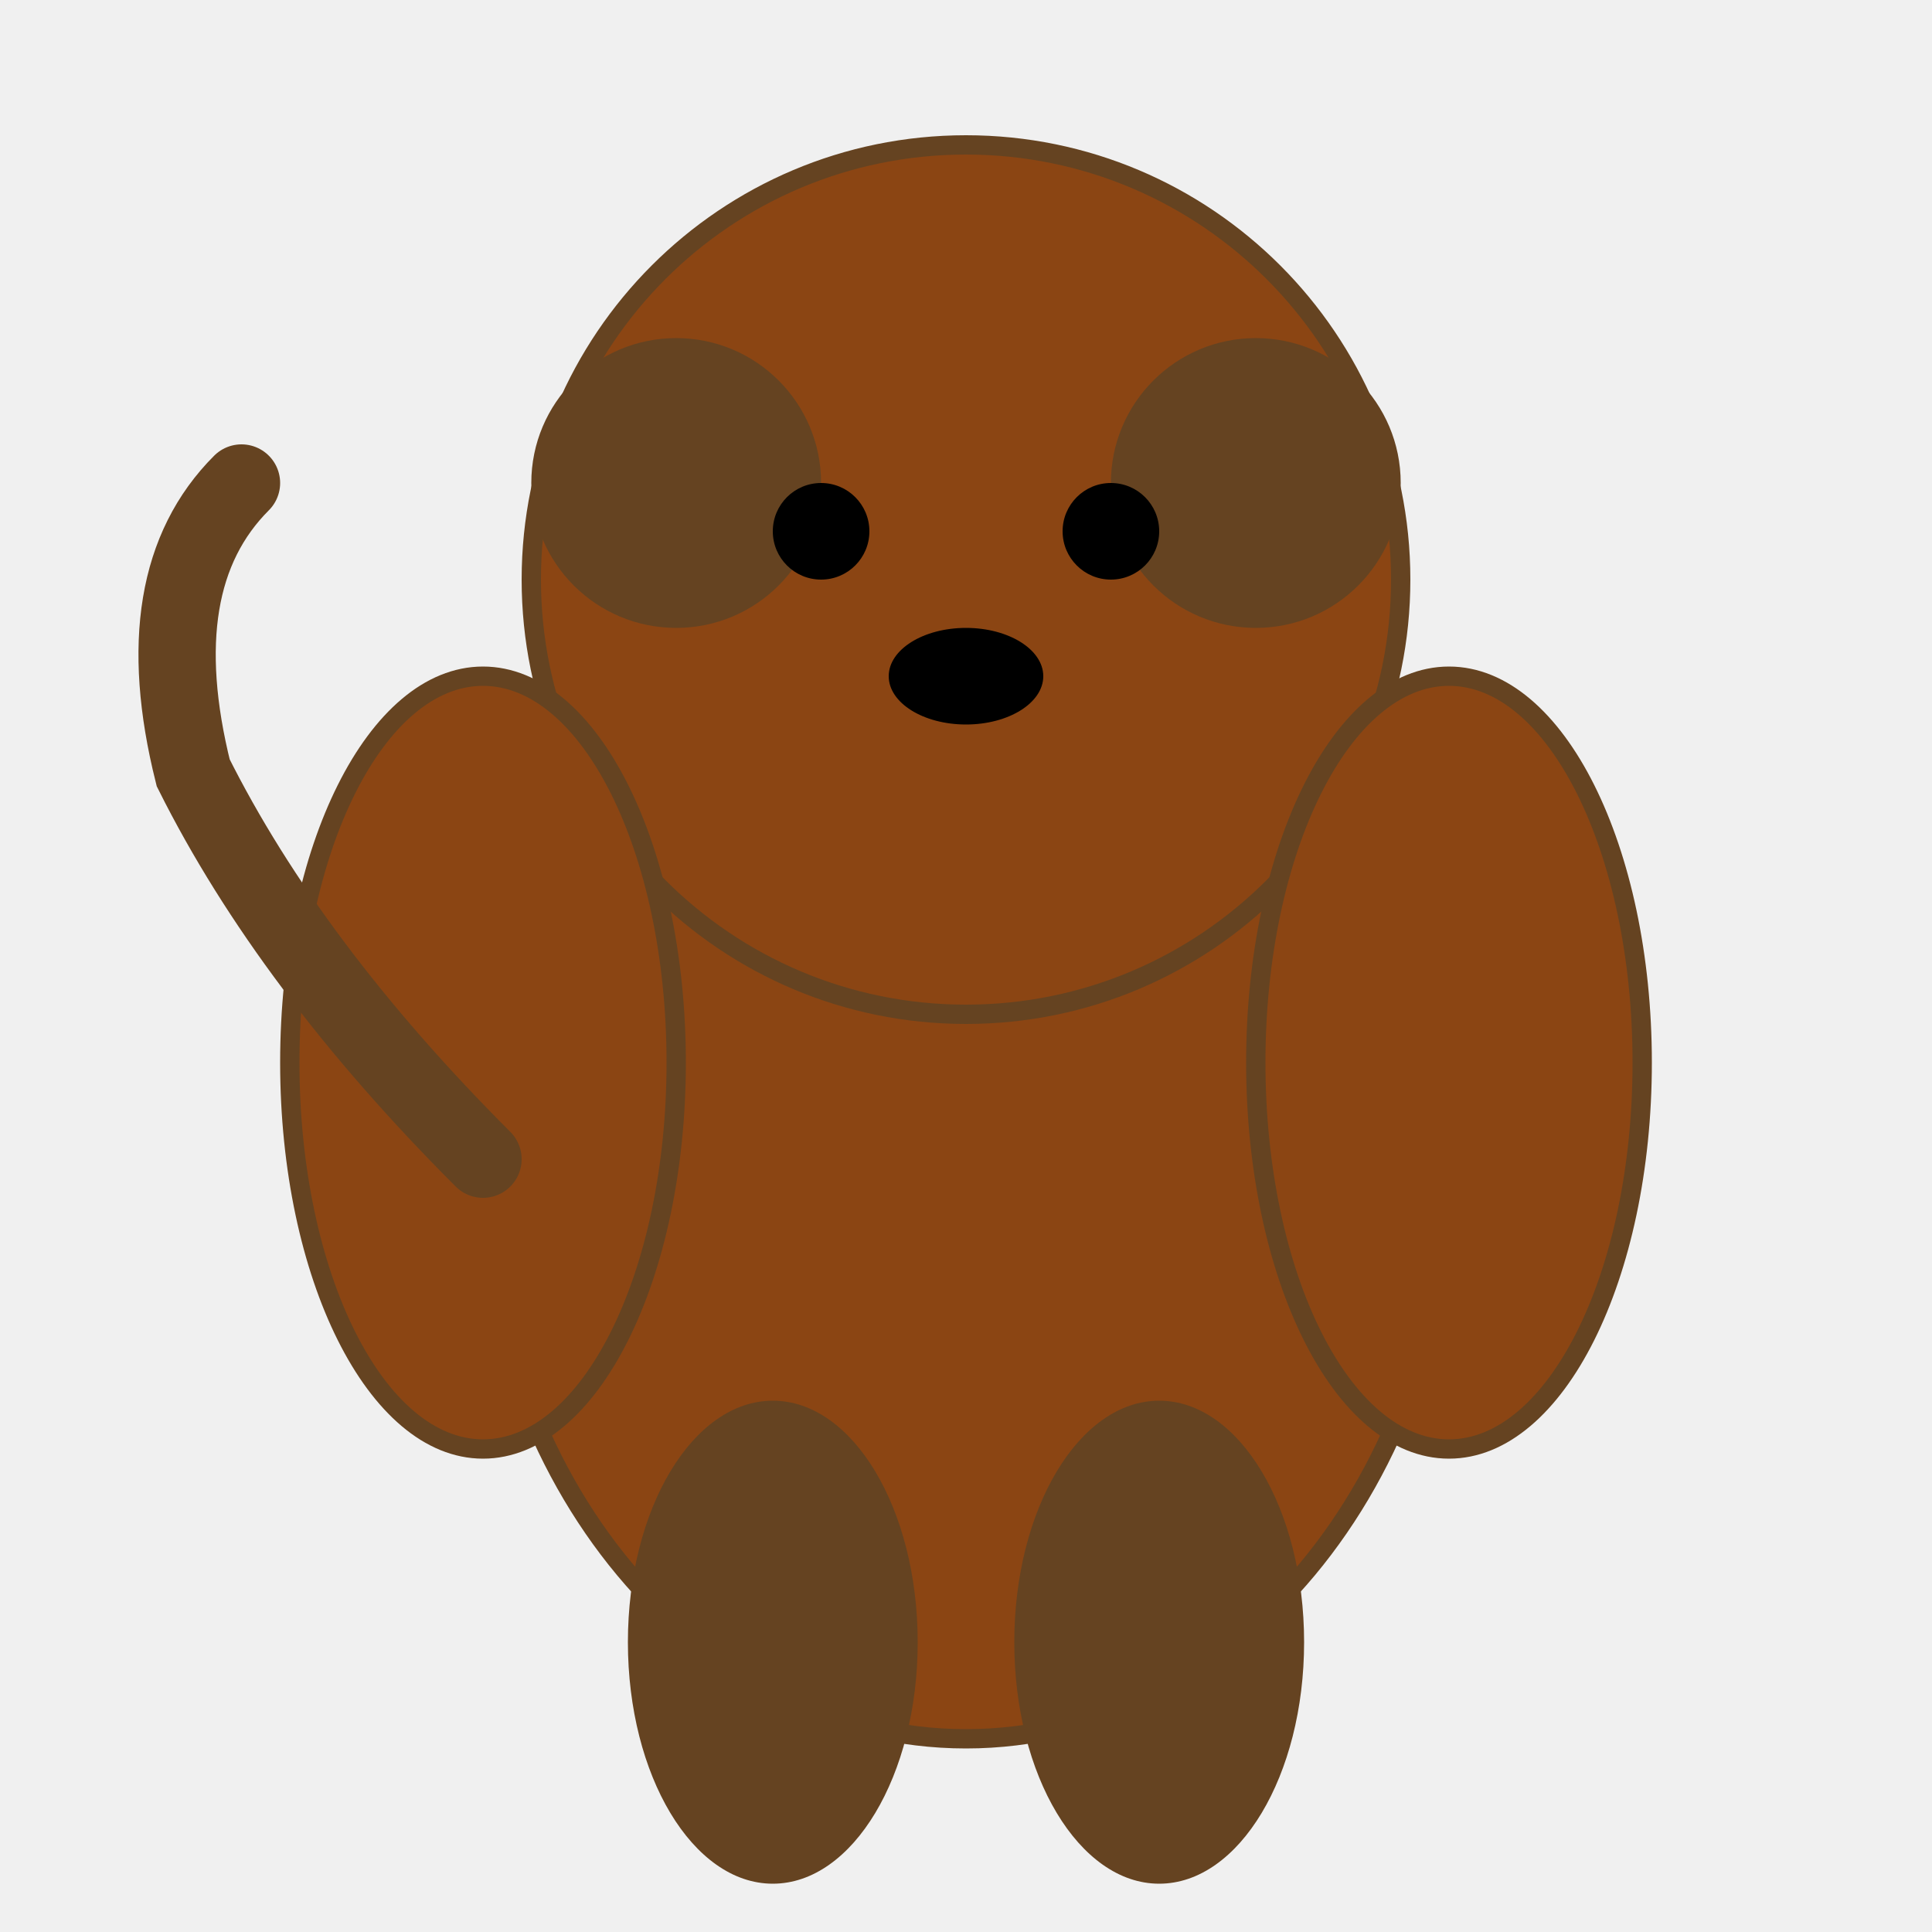
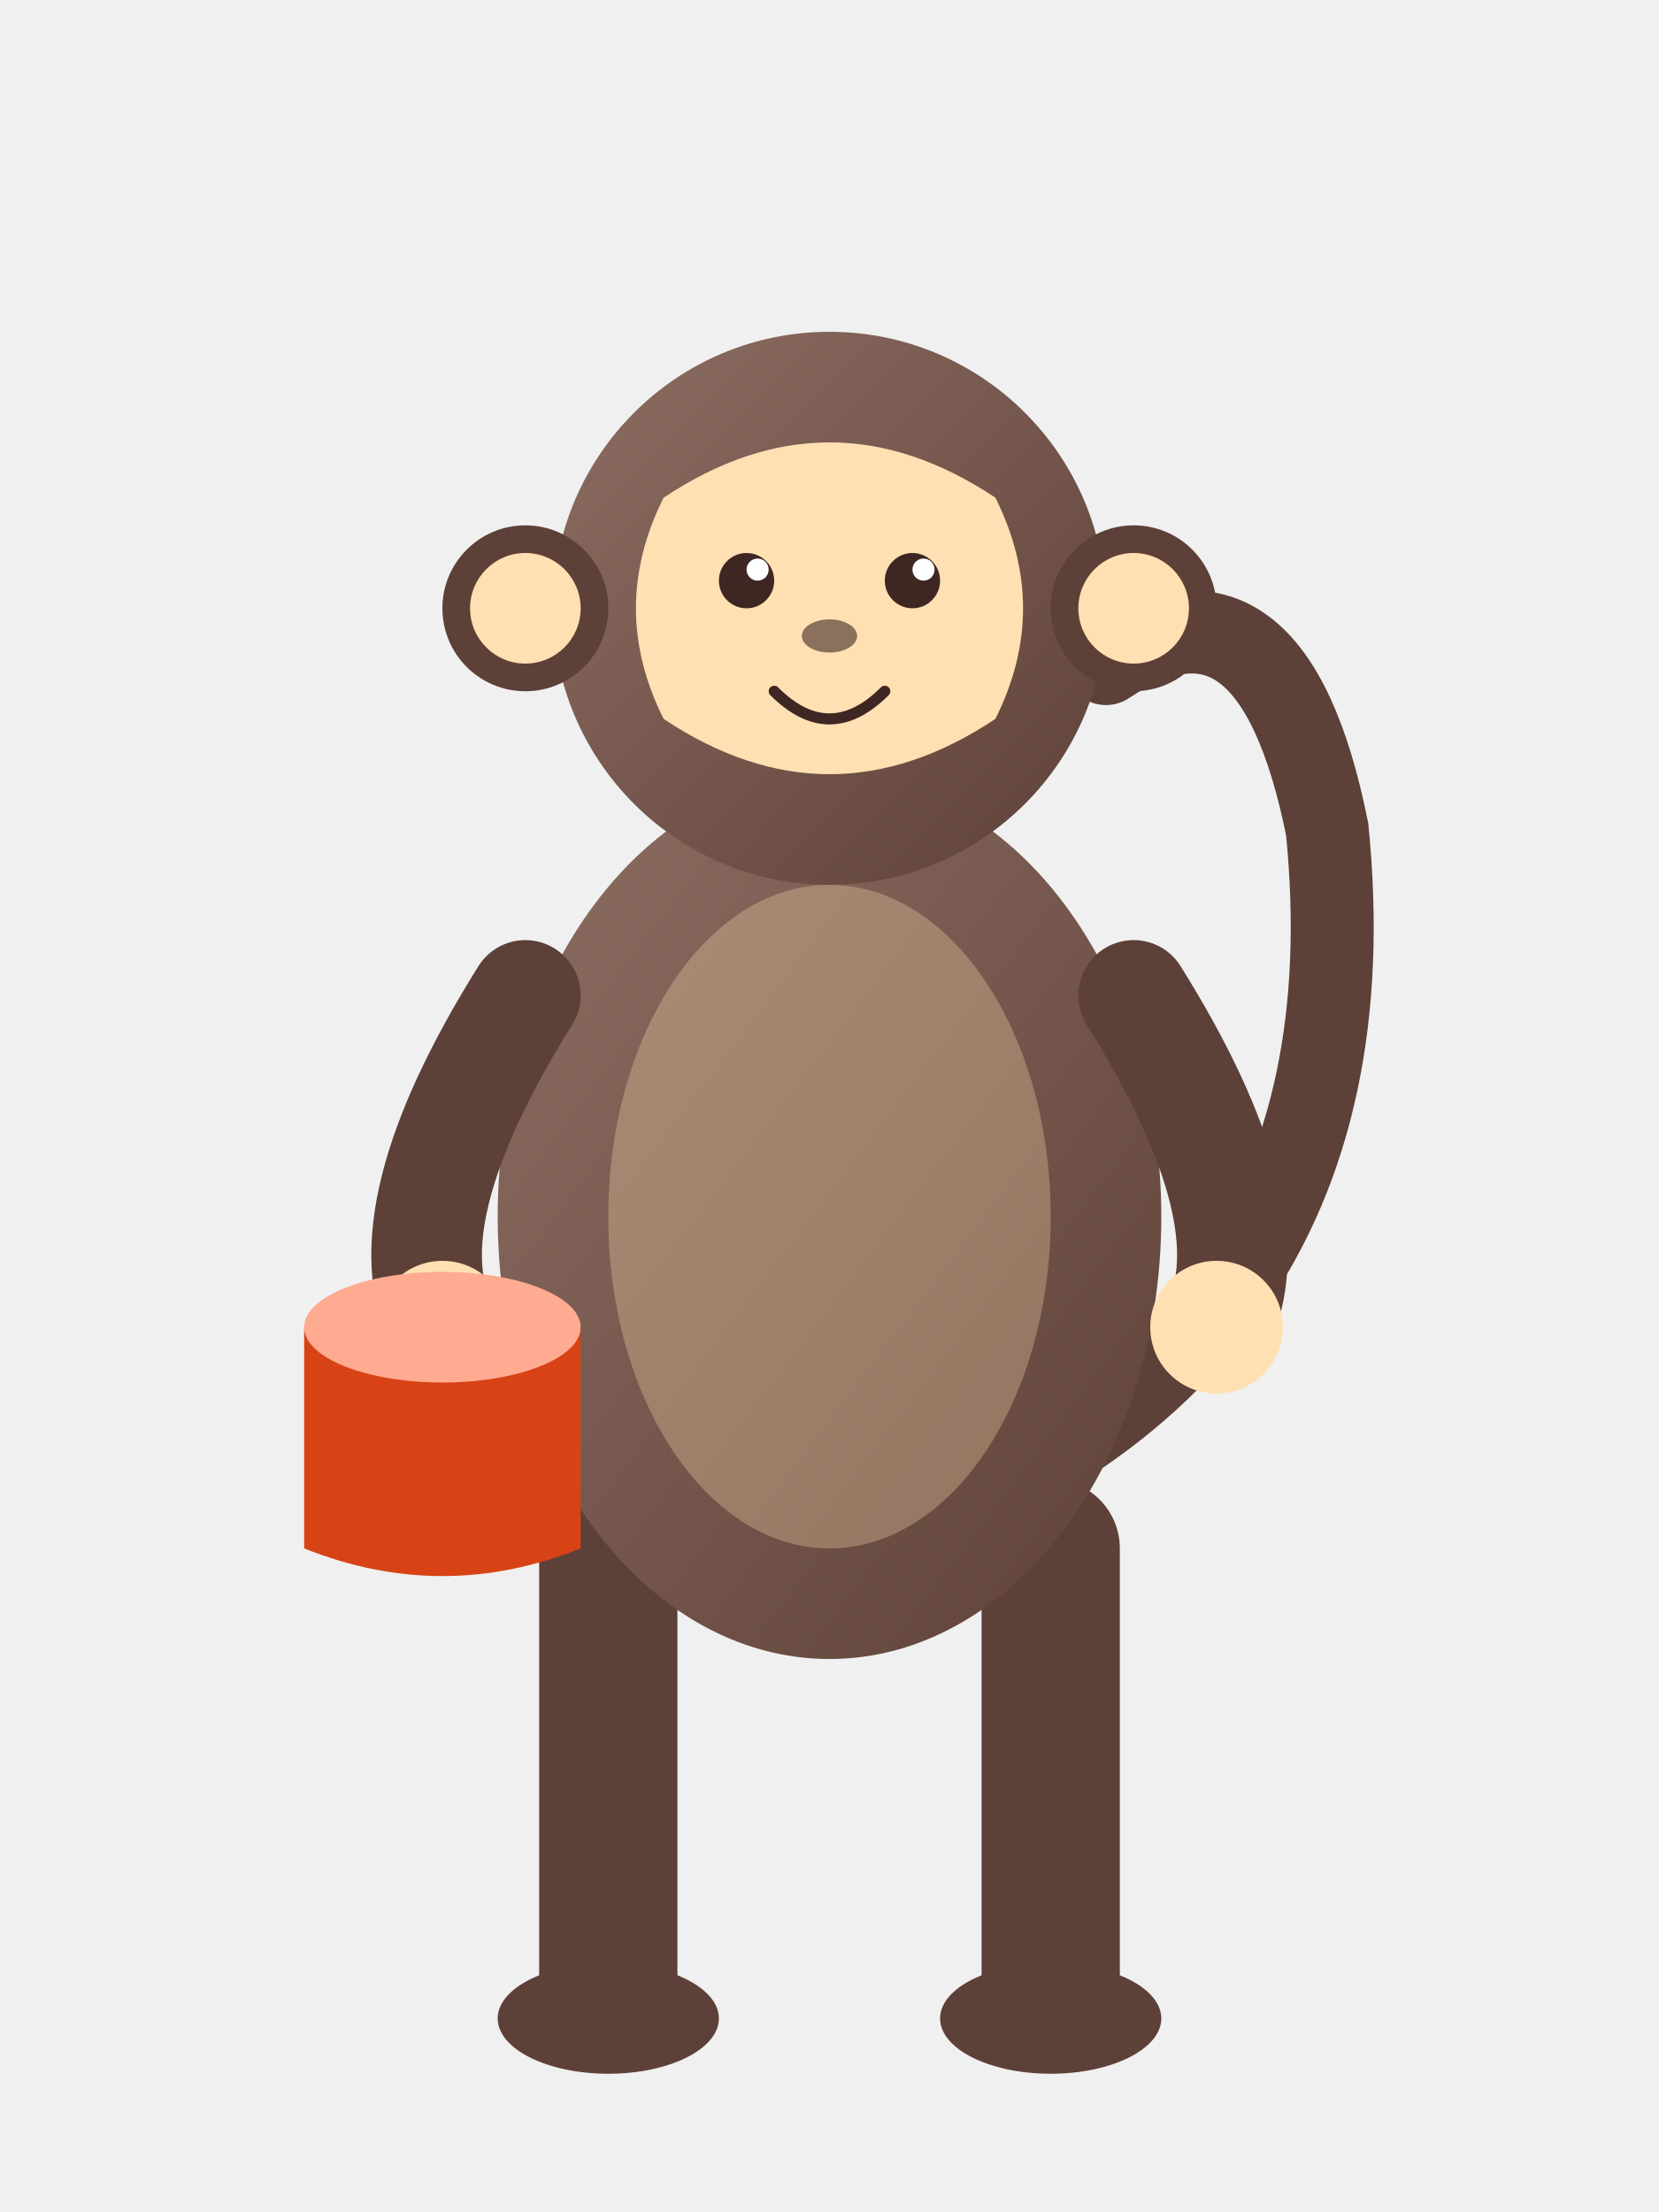
- <svg xmlns="http://www.w3.org/2000/svg" viewBox="0 0 200 200" width="200" height="200">
-   <ellipse cx="100" cy="120" rx="50" ry="60" fill="#8B4513" stroke="#654321" stroke-width="2" />
-   <circle cx="100" cy="60" r="45" fill="#8B4513" stroke="#654321" stroke-width="2" />
-   <circle cx="70" cy="50" r="15" fill="#654321" />
-   <circle cx="130" cy="50" r="15" fill="#654321" />
-   <circle cx="85" cy="55" r="5" fill="#000" />
-   <circle cx="115" cy="55" r="5" fill="#000" />
-   <ellipse cx="100" cy="70" rx="8" ry="5" fill="#000" />
-   <ellipse cx="50" cy="110" rx="20" ry="40" fill="#8B4513" stroke="#654321" stroke-width="2" />
-   <ellipse cx="150" cy="110" rx="20" ry="40" fill="#8B4513" stroke="#654321" stroke-width="2" />
-   <ellipse cx="80" cy="170" rx="15" ry="25" fill="#654321" />
-   <ellipse cx="120" cy="170" rx="15" ry="25" fill="#654321" />
-   <path d="M 50 120 Q 30 100, 20 80 Q 15 60, 25 50" stroke="#654321" stroke-width="8" fill="none" stroke-linecap="round" />
+ <svg xmlns="http://www.w3.org/2000/svg" viewBox="0 0 300 400">
+   <defs>
+     <linearGradient id="monkeyFur" x1="0%" y1="0%" x2="100%" y2="100%">
+       <stop offset="0%" stop-color="#8D6E63" />
+       <stop offset="100%" stop-color="#5D4037" />
+     </linearGradient>
+     <linearGradient id="monkeySkin" x1="0%" y1="0%" x2="100%" y2="100%">
+       <stop offset="0%" stop-color="#FFE0B2" />
+       <stop offset="100%" stop-color="#FFCC80" />
+     </linearGradient>
+   </defs>
+   <path d="M 150 280 Q 250 250 240 150 Q 230 100 200 120" fill="none" stroke="#5D4037" stroke-width="15" stroke-linecap="round" />
+   <path d="M 110 280 L 110 360" stroke="#5D4037" stroke-width="25" stroke-linecap="round" />
+   <path d="M 190 280 L 190 360" stroke="#5D4037" stroke-width="25" stroke-linecap="round" />
+   <ellipse cx="110" cy="365" rx="20" ry="10" fill="#5D4037" />
+   <ellipse cx="190" cy="365" rx="20" ry="10" fill="#5D4037" />
+   <ellipse cx="150" cy="220" rx="60" ry="80" fill="url(#monkeyFur)" />
+   <ellipse cx="150" cy="220" rx="40" ry="60" fill="#FFE0B2" opacity="0.3" />
+   <path d="M 95 180 Q 70 220 80 240" stroke="#5D4037" stroke-width="20" stroke-linecap="round" />
+   <path d="M 205 180 Q 230 220 220 240" stroke="#5D4037" stroke-width="20" stroke-linecap="round" />
+   <circle cx="80" cy="240" r="12" fill="#FFE0B2" />
+   <circle cx="220" cy="240" r="12" fill="#FFE0B2" />
+   <path d="M 55 240 L 55 280 Q 80 290 105 280 L 105 240" fill="#D84315" />
+   <ellipse cx="80" cy="240" rx="25" ry="10" fill="#FFAB91" />
+   <circle cx="150" cy="110" r="50" fill="url(#monkeyFur)" />
+   <circle cx="95" cy="110" r="15" fill="#5D4037" />
+   <circle cx="95" cy="110" r="10" fill="#FFE0B2" />
+   <circle cx="205" cy="110" r="15" fill="#5D4037" />
+   <circle cx="205" cy="110" r="10" fill="#FFE0B2" />
+   <path d="M 120 90 Q 150 70 180 90 Q 190 110 180 130 Q 150 150 120 130 Q 110 110 120 90" fill="#FFE0B2" />
+   <circle cx="135" cy="105" r="5" fill="#3E2723" />
+   <circle cx="165" cy="105" r="5" fill="#3E2723" />
+   <circle cx="137" cy="103" r="2" fill="#FFF" />
+   <circle cx="167" cy="103" r="2" fill="#FFF" />
+   <ellipse cx="150" cy="115" rx="5" ry="3" fill="#3E2723" opacity="0.6" />
+   <path d="M 140 125 Q 150 135 160 125" stroke="#3E2723" stroke-width="2" fill="none" stroke-linecap="round" />
</svg>
